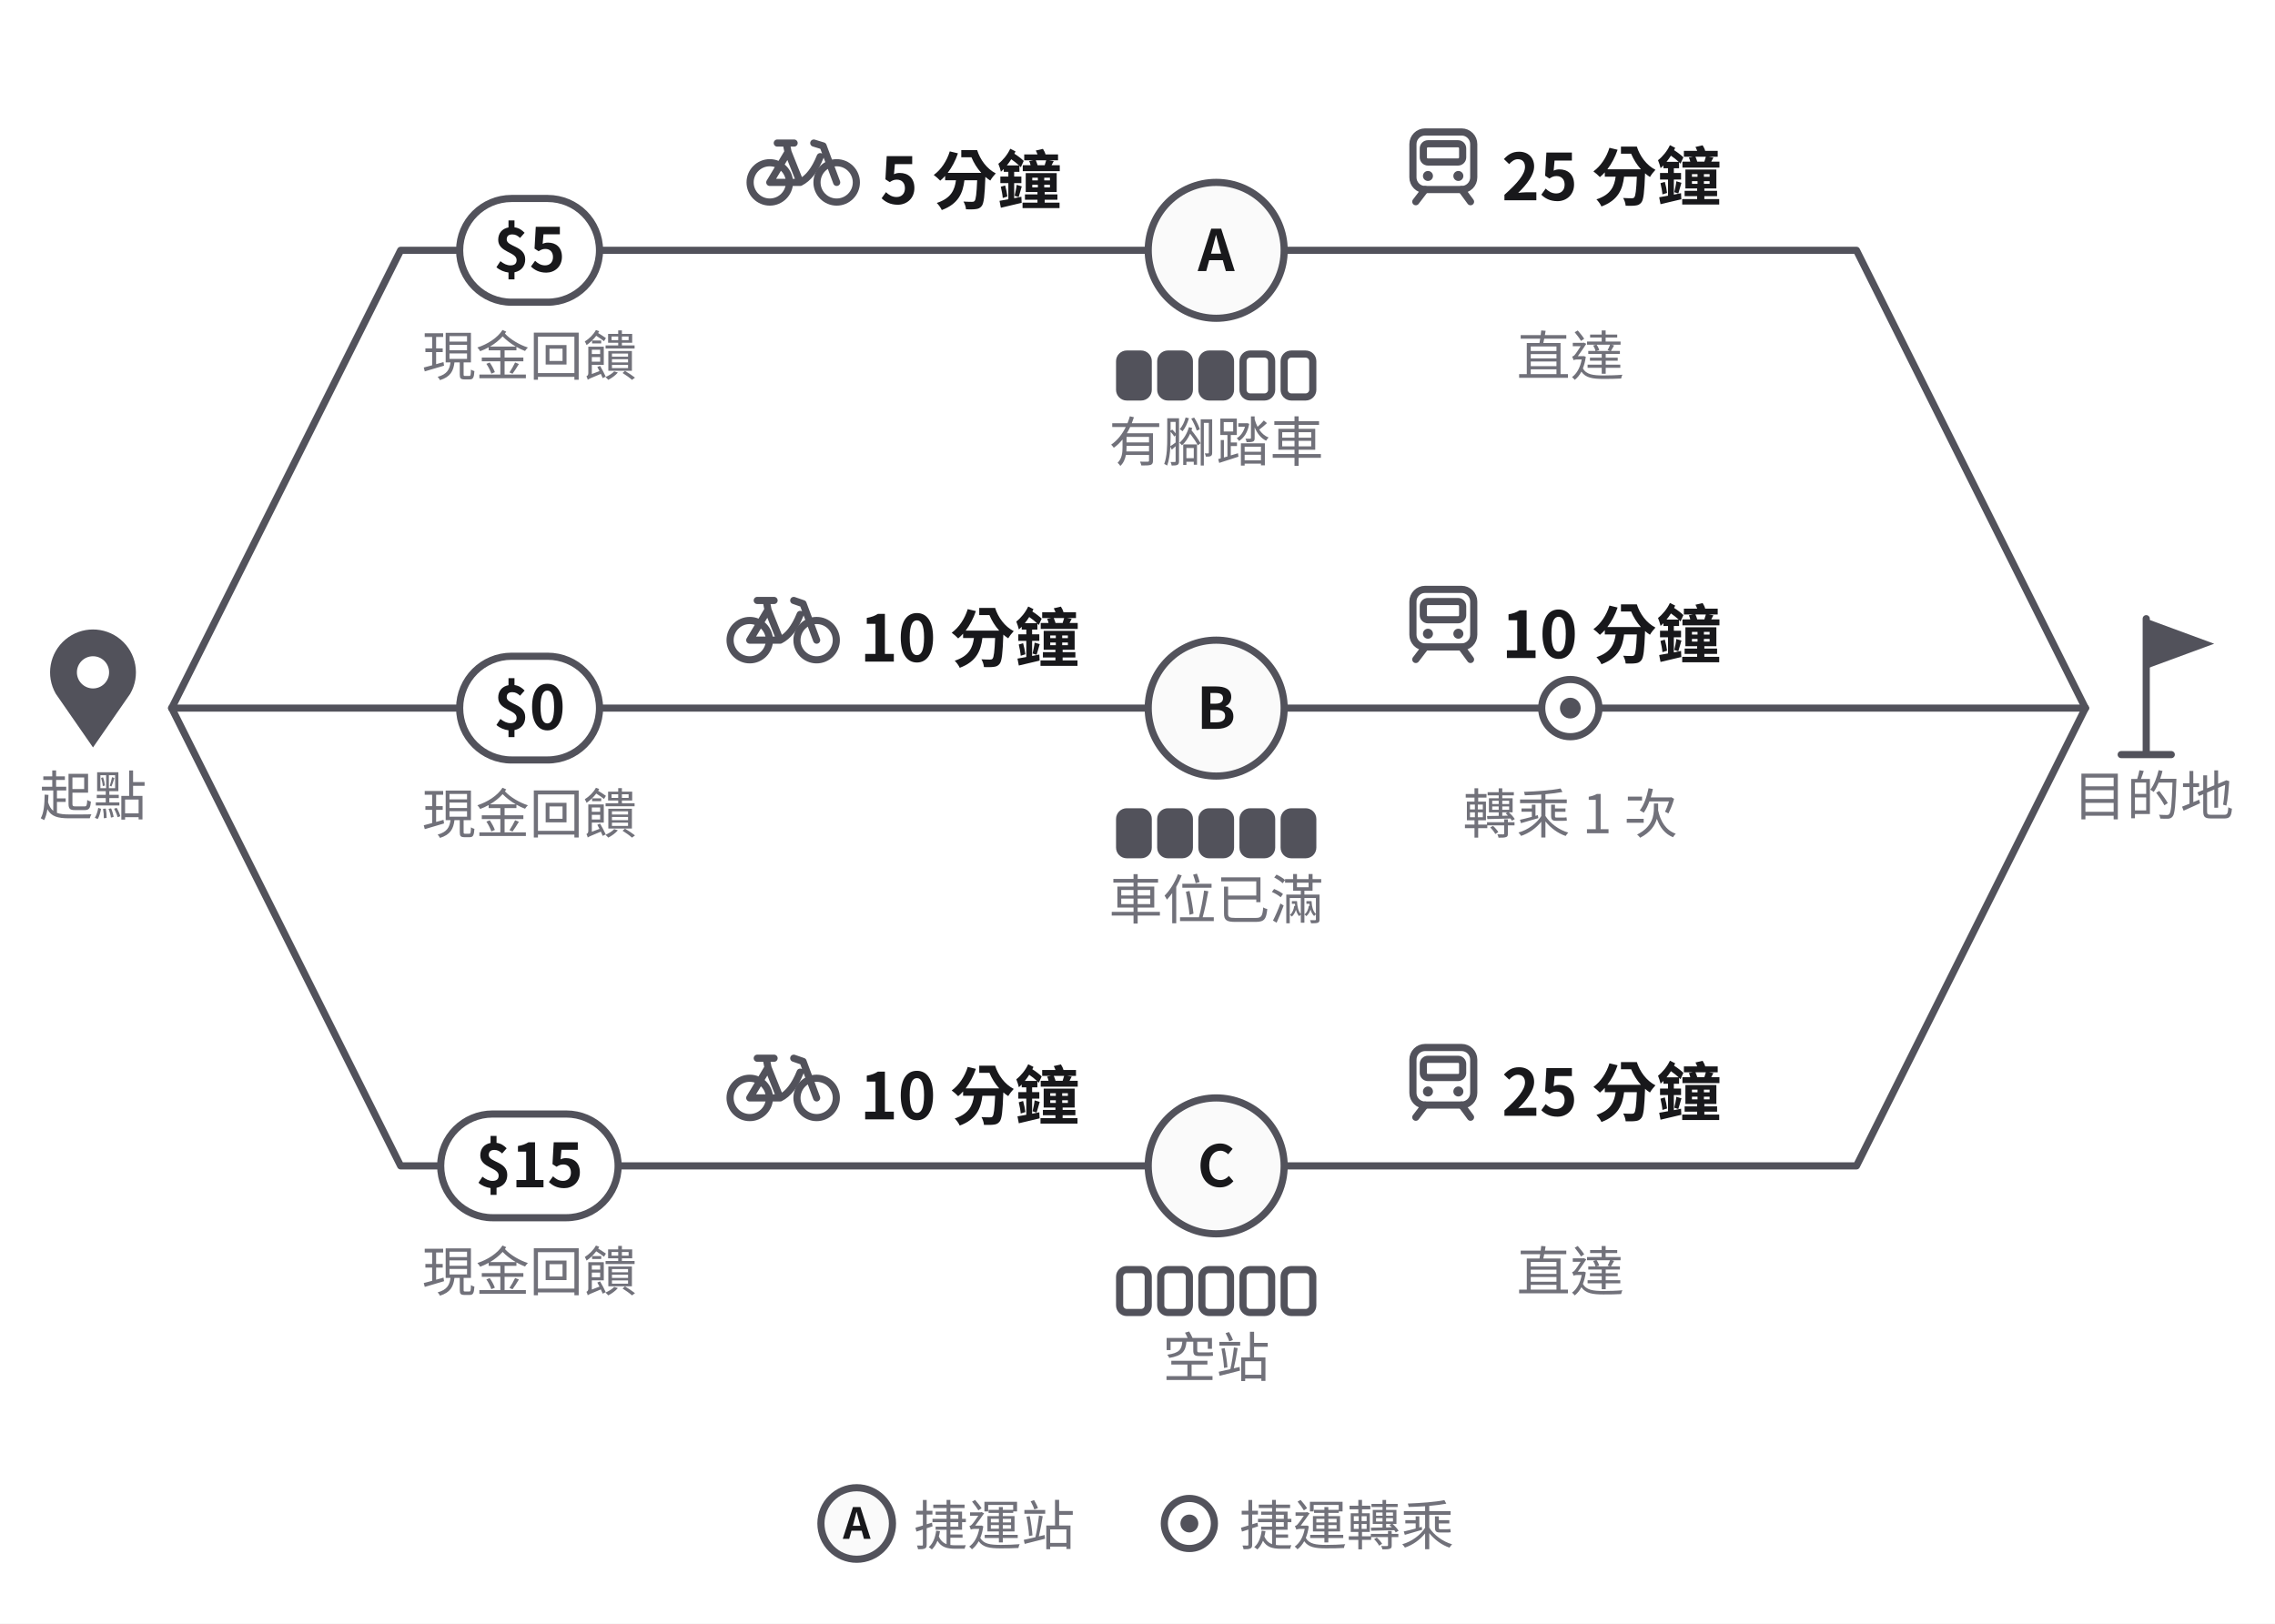
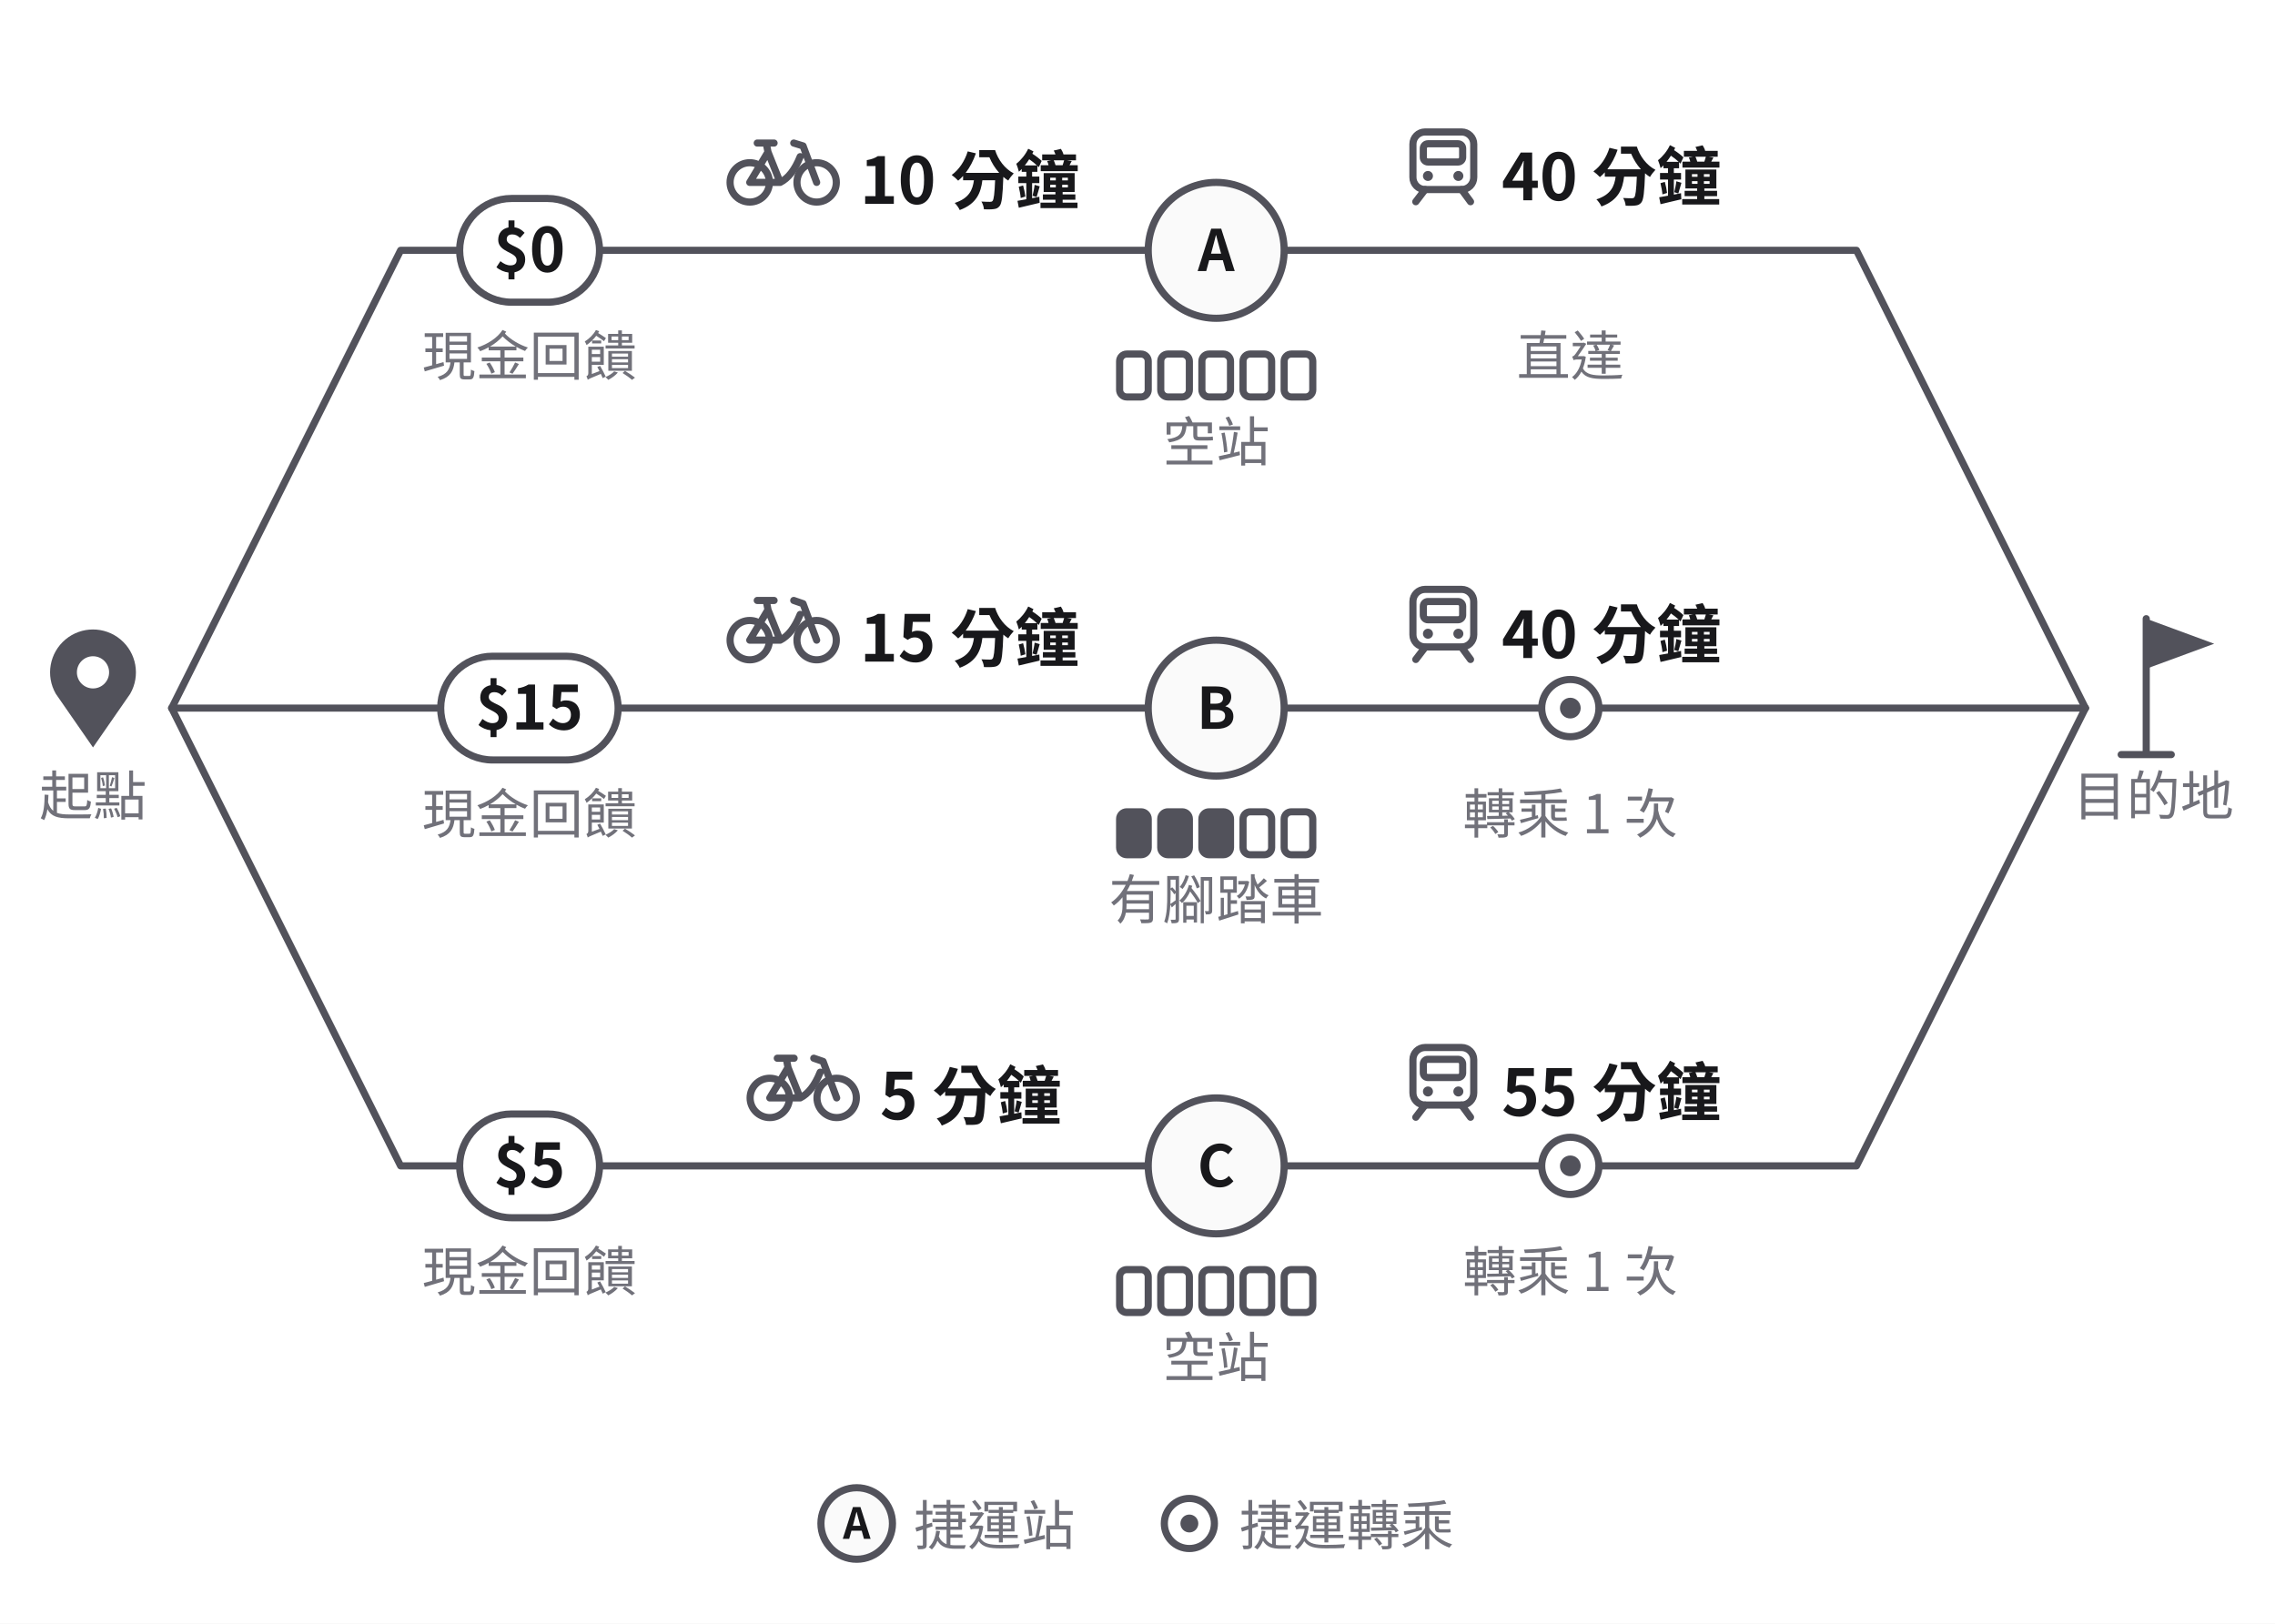
<svg xmlns="http://www.w3.org/2000/svg" viewBox="0 0 636 454" width="636" height="454" style="display:block;width:100%;max-width:480px;height:auto;margin:0 auto" role="img" aria-label="三條路線：騎腳踏車到捷運站，再搭捷運前往目的地">
  <style>.rs-bg{fill:#ffffff}.rs-tx{fill:#18181b}.rs-mu{fill:#71717a}.rs-ln{fill:none;stroke:#52525b}.rs-ink{fill:#52525b}.rs-paper{fill:#ffffff}.rs-box{fill:#ffffff;stroke:#52525b}.rs-band{fill:#fafafa;stroke:#52525b}.rs-slot{stroke:#52525b}</style>
  <rect width="636" height="454" class="rs-bg" />
  <g font-family="system-ui,-apple-system,'Segoe UI','Noto Sans TC','Noto Sans CJK TC','PingFang TC','Microsoft JhengHei',sans-serif">
    <g class="rs-ln" stroke-width="2" stroke-linejoin="round" stroke-linecap="round">
      <path d="M48.0,198.0 L112.0,70.0 L321.0,70.0" />
      <path d="M359.0,70.0 L519.0,70.0 L583.0,198.0" />
      <path d="M48.0,198.0 L112.0,198.0 L321.0,198.0" />
      <path d="M359.0,198.0 L519.0,198.0 L583.0,198.0" />
      <path d="M48.0,198.0 L112.0,326.0 L321.0,326.0" />
      <path d="M359.0,326.0 L519.0,326.0 L583.0,198.0" />
    </g>
    <rect x="128.5" y="55.5" width="39.1" height="29.0" rx="14.5" class="rs-box" stroke-width="2" />
-     <text x="148.0" y="76.0" font-size="17" font-weight="600" class="rs-tx" text-anchor="middle">$5</text>
+     <text x="148.0" y="76.0" font-size="17" font-weight="600" class="rs-tx" text-anchor="middle">$0</text>
    <text x="148.0" y="105.0" font-size="15" font-weight="500" class="rs-mu" text-anchor="middle">現金回饋</text>
    <g class="rs-ln" stroke-width="2" stroke-linecap="round" stroke-linejoin="round">
-       <circle cx="215.2" cy="51.0" r="5.5" />
-       <circle cx="233.9" cy="51.0" r="5.5" />
-       <path d="M215.2,51.0 L223.7,51.0 L220.3,42.5 Z M223.7,51.0 Q227.1,49.3 229.3,43.8 M230.1,40.8 L233.9,51.0 M220.3,42.5 L219.8,40.0 M217.3,40.0 L222.0,40.0 M230.1,40.8 L227.5,40.0" />
+       <circle cx="209.6" cy="51.0" r="5.5" />
+       <circle cx="228.3" cy="51.0" r="5.5" />
+       <path d="M209.6,51.0 L218.1,51.0 L214.7,42.5 Z M218.1,51.0 Q221.5,49.3 223.7,43.8 M224.5,40.8 L228.3,51.0 M214.7,42.5 L214.2,40.0 M211.7,40.0 L216.4,40.0 M224.5,40.8 L221.9,40.0" />
    </g>
-     <text x="246.0" y="57.0" font-size="18" font-weight="600" class="rs-tx" text-anchor="start">5 分鐘</text>
+     <text x="240.4" y="57.0" font-size="18" font-weight="600" class="rs-tx" text-anchor="start">10 分鐘</text>
    <g class="rs-ln" stroke-width="2" stroke-linecap="round" stroke-linejoin="round">
      <rect x="395.0" y="36.9" width="17.0" height="16.1" rx="3.4" />
      <rect x="397.9" y="40.2" width="11.0" height="5.1" rx="1.3" />
      <path d="M398.4,53.0 L395.8,56.4 M408.6,53.0 L411.1,56.4" />
    </g>
    <circle cx="399.2" cy="49.2" r="1.4" class="rs-ink" />
    <circle cx="407.7" cy="49.2" r="1.4" class="rs-ink" />
-     <text x="419.8" y="56.0" font-size="18" font-weight="600" class="rs-tx" text-anchor="start">25 分鐘</text>
+     <text x="419.8" y="56.0" font-size="18" font-weight="600" class="rs-tx" text-anchor="start">40 分鐘</text>
    <text x="439.0" y="105.0" font-size="15" font-weight="500" class="rs-mu" text-anchor="middle">直達</text>
    <circle cx="340.0" cy="70.0" r="19.0" class="rs-band" stroke-width="2" />
    <text x="340.0" y="75.8" font-size="16" font-weight="700" class="rs-tx" text-anchor="middle">A</text>
-     <rect x="313.0" y="99.0" width="8.0" height="12.0" rx="2" class="rs-slot rs-ink" stroke-width="2" />
-     <rect x="324.5" y="99.0" width="8.0" height="12.0" rx="2" class="rs-slot rs-ink" stroke-width="2" />
-     <rect x="336.0" y="99.0" width="8.0" height="12.0" rx="2" class="rs-slot rs-ink" stroke-width="2" />
+     <rect x="313.0" y="99.0" width="8.0" height="12.0" rx="2" class="rs-slot rs-paper" stroke-width="2" />
+     <rect x="324.5" y="99.0" width="8.0" height="12.0" rx="2" class="rs-slot rs-paper" stroke-width="2" />
+     <rect x="336.0" y="99.0" width="8.0" height="12.0" rx="2" class="rs-slot rs-paper" stroke-width="2" />
    <rect x="347.5" y="99.0" width="8.0" height="12.0" rx="2" class="rs-slot rs-paper" stroke-width="2" />
    <rect x="359.0" y="99.0" width="8.0" height="12.0" rx="2" class="rs-slot rs-paper" stroke-width="2" />
-     <text x="340.0" y="129.0" font-size="15" font-weight="500" class="rs-mu" text-anchor="middle">有腳踏車</text>
-     <rect x="128.5" y="183.5" width="39.1" height="29.0" rx="14.5" class="rs-box" stroke-width="2" />
-     <text x="148.0" y="204.0" font-size="17" font-weight="600" class="rs-tx" text-anchor="middle">$0</text>
+     <text x="340.0" y="129.0" font-size="15" font-weight="500" class="rs-mu" text-anchor="middle">空站</text>
+     <rect x="123.2" y="183.5" width="49.6" height="29.0" rx="14.5" class="rs-box" stroke-width="2" />
+     <text x="148.0" y="204.0" font-size="17" font-weight="600" class="rs-tx" text-anchor="middle">$15</text>
    <text x="148.0" y="233.0" font-size="15" font-weight="500" class="rs-mu" text-anchor="middle">現金回饋</text>
    <g class="rs-ln" stroke-width="2" stroke-linecap="round" stroke-linejoin="round">
      <circle cx="209.6" cy="179.0" r="5.5" />
      <circle cx="228.3" cy="179.0" r="5.5" />
      <path d="M209.6,179.0 L218.1,179.0 L214.7,170.5 Z M218.1,179.0 Q221.5,177.3 223.7,171.8 M224.5,168.8 L228.3,179.0 M214.7,170.5 L214.2,167.9 M211.7,167.9 L216.4,167.9 M224.5,168.8 L221.9,167.9" />
    </g>
-     <text x="240.4" y="185.0" font-size="18" font-weight="600" class="rs-tx" text-anchor="start">10 分鐘</text>
+     <text x="240.4" y="185.0" font-size="18" font-weight="600" class="rs-tx" text-anchor="start">15 分鐘</text>
    <g class="rs-ln" stroke-width="2" stroke-linecap="round" stroke-linejoin="round">
      <rect x="395.0" y="164.8" width="17.0" height="16.1" rx="3.4" />
      <rect x="397.9" y="168.2" width="11.0" height="5.1" rx="1.3" />
      <path d="M398.4,181.0 L395.8,184.4 M408.6,181.0 L411.1,184.4" />
    </g>
    <circle cx="399.2" cy="177.2" r="1.4" class="rs-ink" />
    <circle cx="407.7" cy="177.2" r="1.4" class="rs-ink" />
-     <text x="419.8" y="184.0" font-size="18" font-weight="600" class="rs-tx" text-anchor="start">10 分鐘</text>
+     <text x="419.8" y="184.0" font-size="18" font-weight="600" class="rs-tx" text-anchor="start">40 分鐘</text>
    <circle cx="439.0" cy="198.0" r="8.0" class="rs-box" stroke-width="2" />
    <circle cx="439.0" cy="198.0" r="2.9" class="rs-ink" />
    <text x="439.0" y="233.0" font-size="15" font-weight="500" class="rs-mu" text-anchor="middle">轉乘 1 次</text>
    <circle cx="340.0" cy="198.0" r="19.0" class="rs-band" stroke-width="2" />
    <text x="340.0" y="203.8" font-size="16" font-weight="700" class="rs-tx" text-anchor="middle">B</text>
    <rect x="313.0" y="227.0" width="8.0" height="12.0" rx="2" class="rs-slot rs-ink" stroke-width="2" />
    <rect x="324.5" y="227.0" width="8.0" height="12.0" rx="2" class="rs-slot rs-ink" stroke-width="2" />
    <rect x="336.0" y="227.0" width="8.0" height="12.0" rx="2" class="rs-slot rs-ink" stroke-width="2" />
-     <rect x="347.5" y="227.0" width="8.0" height="12.0" rx="2" class="rs-slot rs-ink" stroke-width="2" />
-     <rect x="359.0" y="227.0" width="8.0" height="12.0" rx="2" class="rs-slot rs-ink" stroke-width="2" />
-     <text x="340.0" y="257.0" font-size="15" font-weight="500" class="rs-mu" text-anchor="middle">車位已滿</text>
-     <rect x="123.2" y="311.5" width="49.6" height="29.0" rx="14.5" class="rs-box" stroke-width="2" />
-     <text x="148.0" y="332.0" font-size="17" font-weight="600" class="rs-tx" text-anchor="middle">$15</text>
+     <rect x="347.5" y="227.0" width="8.0" height="12.0" rx="2" class="rs-slot rs-paper" stroke-width="2" />
+     <rect x="359.0" y="227.0" width="8.0" height="12.0" rx="2" class="rs-slot rs-paper" stroke-width="2" />
+     <text x="340.0" y="257.0" font-size="15" font-weight="500" class="rs-mu" text-anchor="middle">有腳踏車</text>
+     <rect x="128.5" y="311.5" width="39.1" height="29.0" rx="14.5" class="rs-box" stroke-width="2" />
+     <text x="148.0" y="332.0" font-size="17" font-weight="600" class="rs-tx" text-anchor="middle">$5</text>
    <text x="148.0" y="361.0" font-size="15" font-weight="500" class="rs-mu" text-anchor="middle">現金回饋</text>
    <g class="rs-ln" stroke-width="2" stroke-linecap="round" stroke-linejoin="round">
-       <circle cx="209.6" cy="307.0" r="5.5" />
-       <circle cx="228.3" cy="307.0" r="5.5" />
-       <path d="M209.6,307.0 L218.1,307.0 L214.7,298.5 Z M218.1,307.0 Q221.5,305.3 223.7,299.8 M224.5,296.8 L228.3,307.0 M214.7,298.5 L214.2,295.9 M211.7,295.9 L216.4,295.9 M224.5,296.8 L221.9,295.9" />
+       <circle cx="215.2" cy="307.0" r="5.5" />
+       <circle cx="233.9" cy="307.0" r="5.5" />
+       <path d="M215.2,307.0 L223.7,307.0 L220.3,298.5 Z M223.7,307.0 Q227.1,305.3 229.3,299.8 M230.1,296.8 L233.9,307.0 M220.3,298.5 L219.8,295.9 M217.3,295.9 L222.0,295.9 M230.1,296.8 L227.5,295.9" />
    </g>
-     <text x="240.4" y="313.0" font-size="18" font-weight="600" class="rs-tx" text-anchor="start">10 分鐘</text>
+     <text x="246.0" y="313.0" font-size="18" font-weight="600" class="rs-tx" text-anchor="start">5 分鐘</text>
    <g class="rs-ln" stroke-width="2" stroke-linecap="round" stroke-linejoin="round">
      <rect x="395.0" y="292.9" width="17.0" height="16.1" rx="3.4" />
      <rect x="397.9" y="296.2" width="11.0" height="5.1" rx="1.3" />
      <path d="M398.4,309.0 L395.8,312.4 M408.6,309.0 L411.1,312.4" />
    </g>
    <circle cx="399.2" cy="305.2" r="1.4" class="rs-ink" />
    <circle cx="407.7" cy="305.2" r="1.4" class="rs-ink" />
-     <text x="419.8" y="312.0" font-size="18" font-weight="600" class="rs-tx" text-anchor="start">25 分鐘</text>
-     <text x="439.0" y="361.0" font-size="15" font-weight="500" class="rs-mu" text-anchor="middle">直達</text>
+     <text x="419.8" y="312.0" font-size="18" font-weight="600" class="rs-tx" text-anchor="start">55 分鐘</text>
+     <circle cx="439.0" cy="326.0" r="8.0" class="rs-box" stroke-width="2" />
+     <circle cx="439.0" cy="326.0" r="2.9" class="rs-ink" />
+     <text x="439.0" y="361.0" font-size="15" font-weight="500" class="rs-mu" text-anchor="middle">轉乘 1 次</text>
    <circle cx="340.0" cy="326.0" r="19.0" class="rs-band" stroke-width="2" />
    <text x="340.0" y="331.8" font-size="16" font-weight="700" class="rs-tx" text-anchor="middle">C</text>
    <rect x="313.0" y="355.0" width="8.0" height="12.0" rx="2" class="rs-slot rs-paper" stroke-width="2" />
    <rect x="324.5" y="355.0" width="8.0" height="12.0" rx="2" class="rs-slot rs-paper" stroke-width="2" />
    <rect x="336.0" y="355.0" width="8.0" height="12.0" rx="2" class="rs-slot rs-paper" stroke-width="2" />
    <rect x="347.5" y="355.0" width="8.0" height="12.0" rx="2" class="rs-slot rs-paper" stroke-width="2" />
    <rect x="359.0" y="355.0" width="8.0" height="12.0" rx="2" class="rs-slot rs-paper" stroke-width="2" />
    <text x="340.0" y="385.0" font-size="15" font-weight="500" class="rs-mu" text-anchor="middle">空站</text>
    <path d="M26.0,209.0 L15.6,194.0 A12 12 0 1 1 36.4,194.0 Z" class="rs-ink" />
    <circle cx="26.0" cy="188.0" r="4.5" class="rs-paper" />
    <text x="26.0" y="228.0" font-size="15" font-weight="500" class="rs-mu" text-anchor="middle">起點</text>
    <g class="rs-ln" stroke-width="2" stroke-linecap="round">
      <path d="M600.0,211.0 L600.0,173.0 M593.0,211.0 L607.0,211.0" />
    </g>
    <path d="M600.0,173.0 L619.0,180.0 L600.0,187.0 Z" class="rs-ink" />
    <text x="602.0" y="228.0" font-size="15" font-weight="500" class="rs-mu" text-anchor="middle">目的地</text>
    <circle cx="239.5" cy="426.0" r="10" class="rs-band" stroke-width="2" />
    <text x="239.5" y="430.3" font-size="12" font-weight="700" class="rs-tx" text-anchor="middle">A</text>
    <text x="255.5" y="432.0" font-size="15" font-weight="500" class="rs-mu" text-anchor="start">捷運站</text>
    <circle cx="332.5" cy="426.0" r="7.0" class="rs-box" stroke-width="2" />
    <circle cx="332.5" cy="426.0" r="2.5" class="rs-ink" />
    <text x="346.5" y="432.0" font-size="15" font-weight="500" class="rs-mu" text-anchor="start">捷運轉乘</text>
  </g>
</svg>
